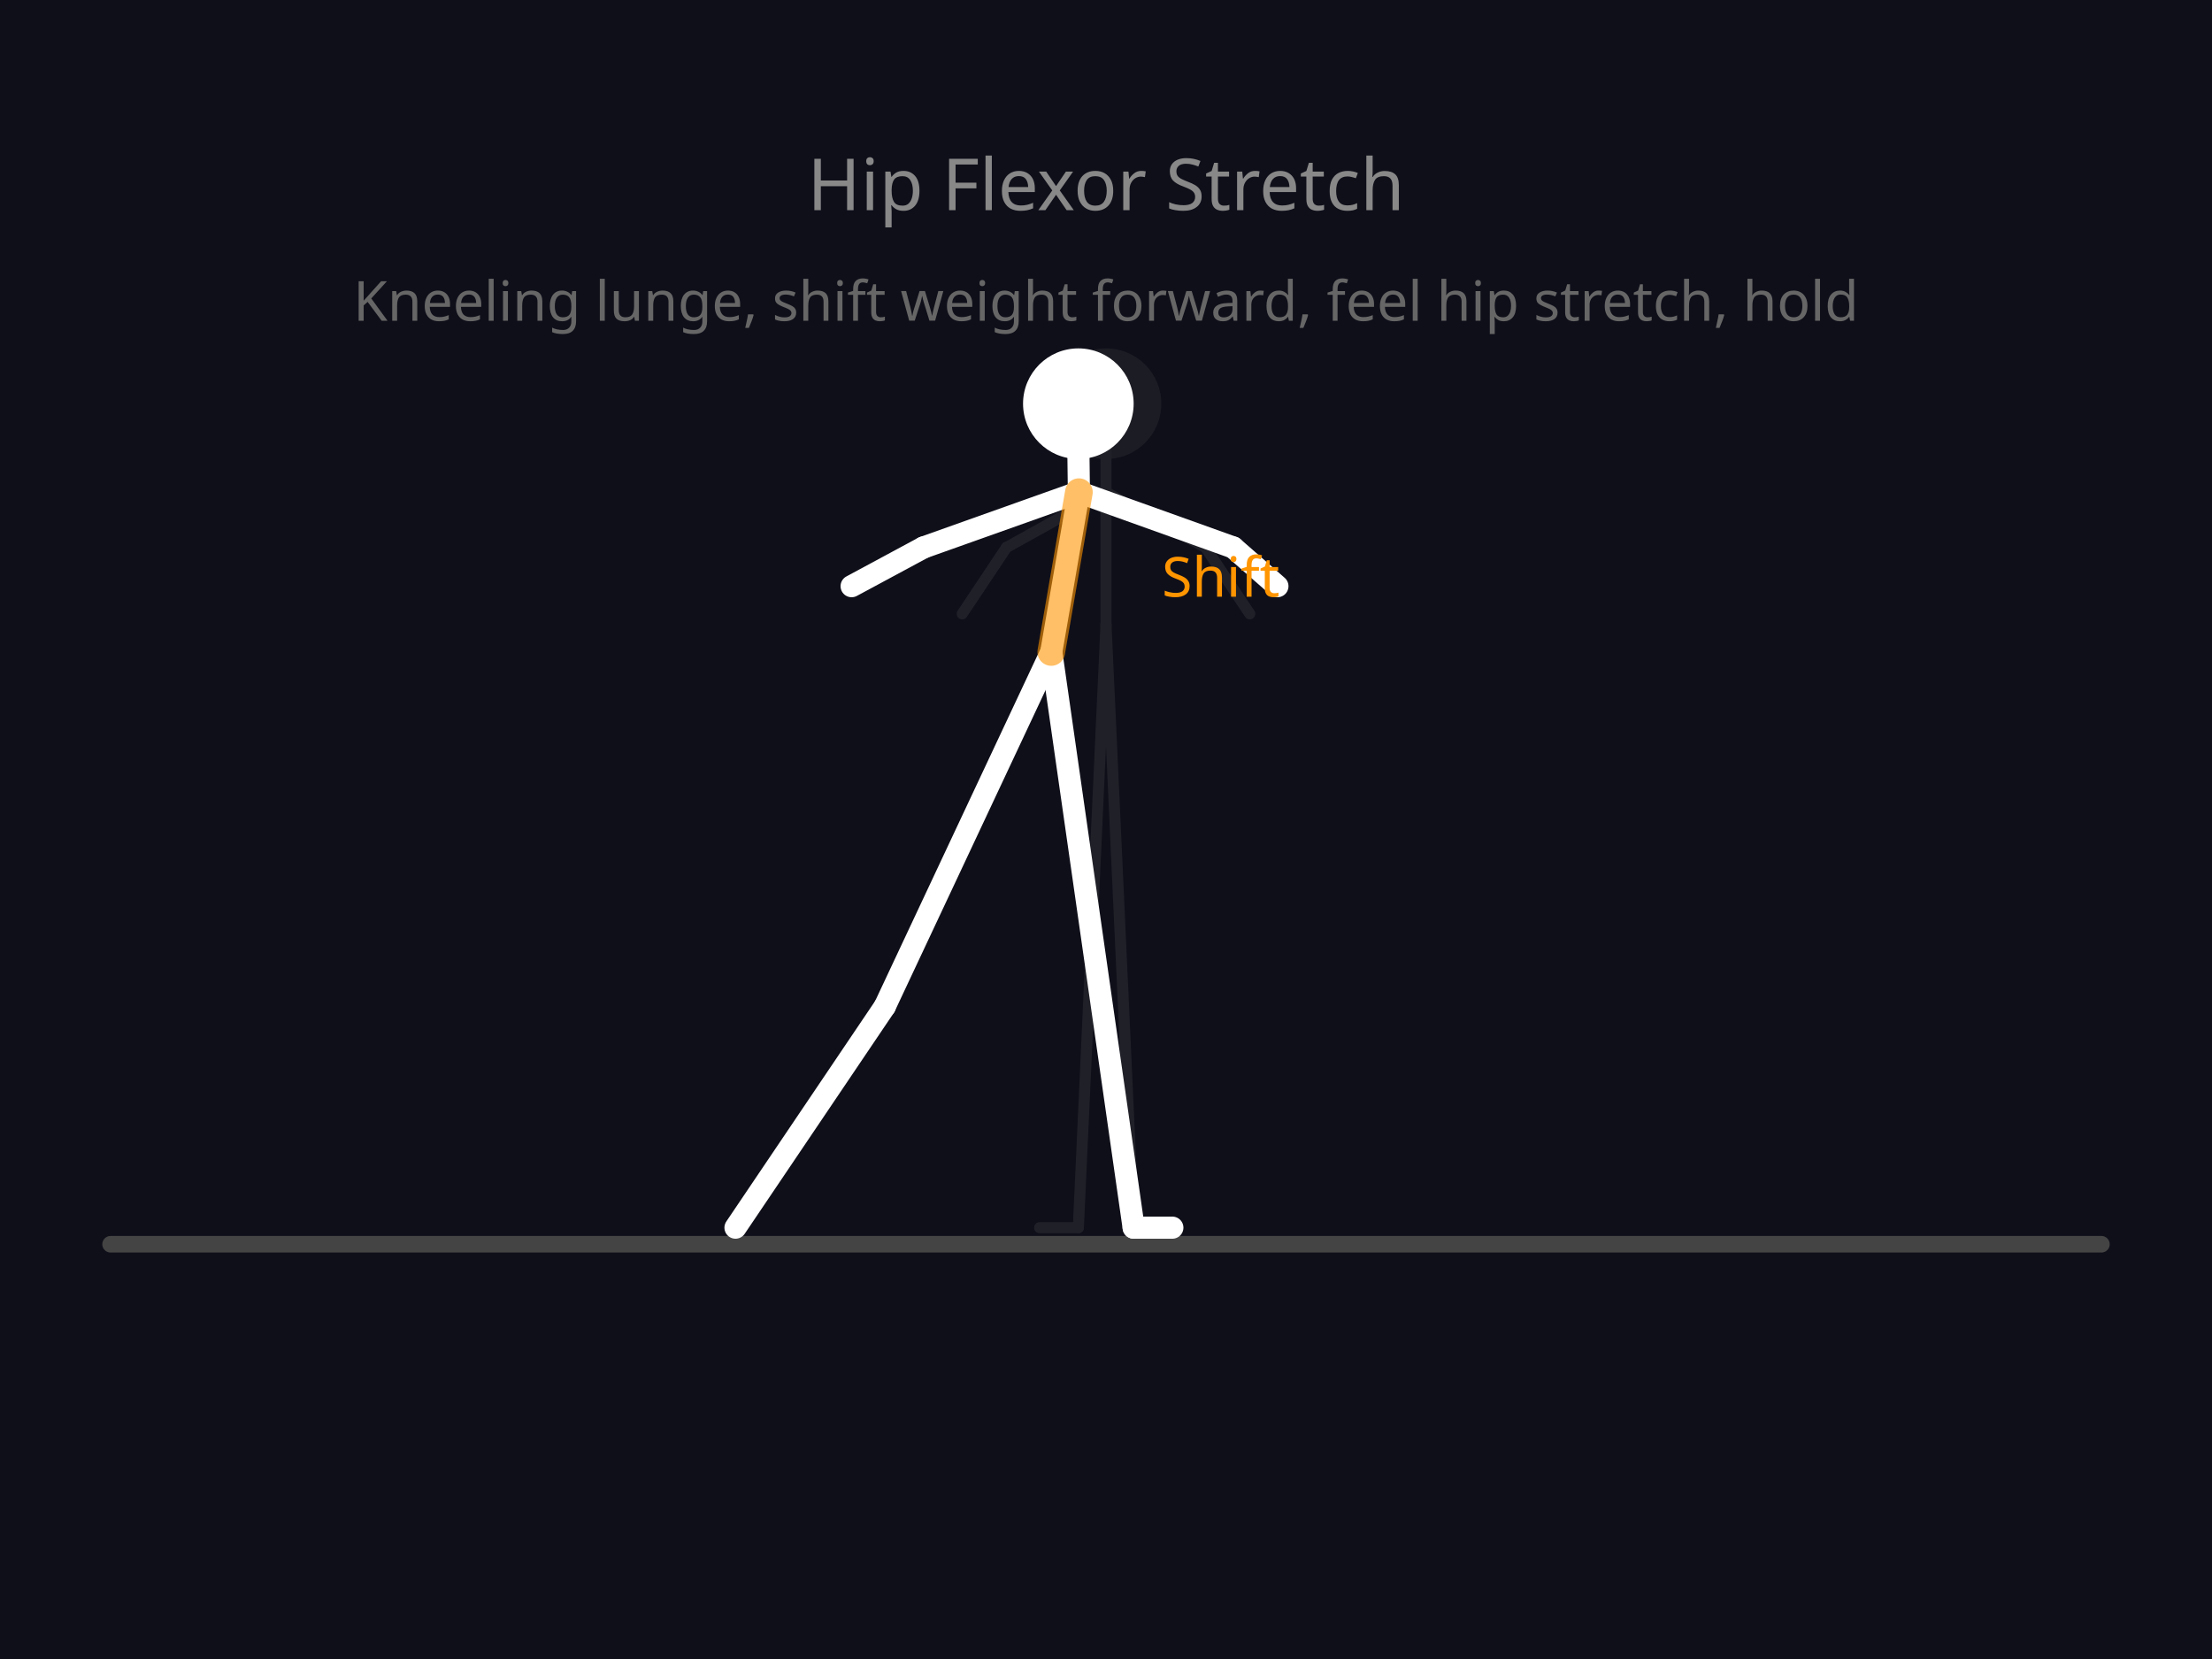
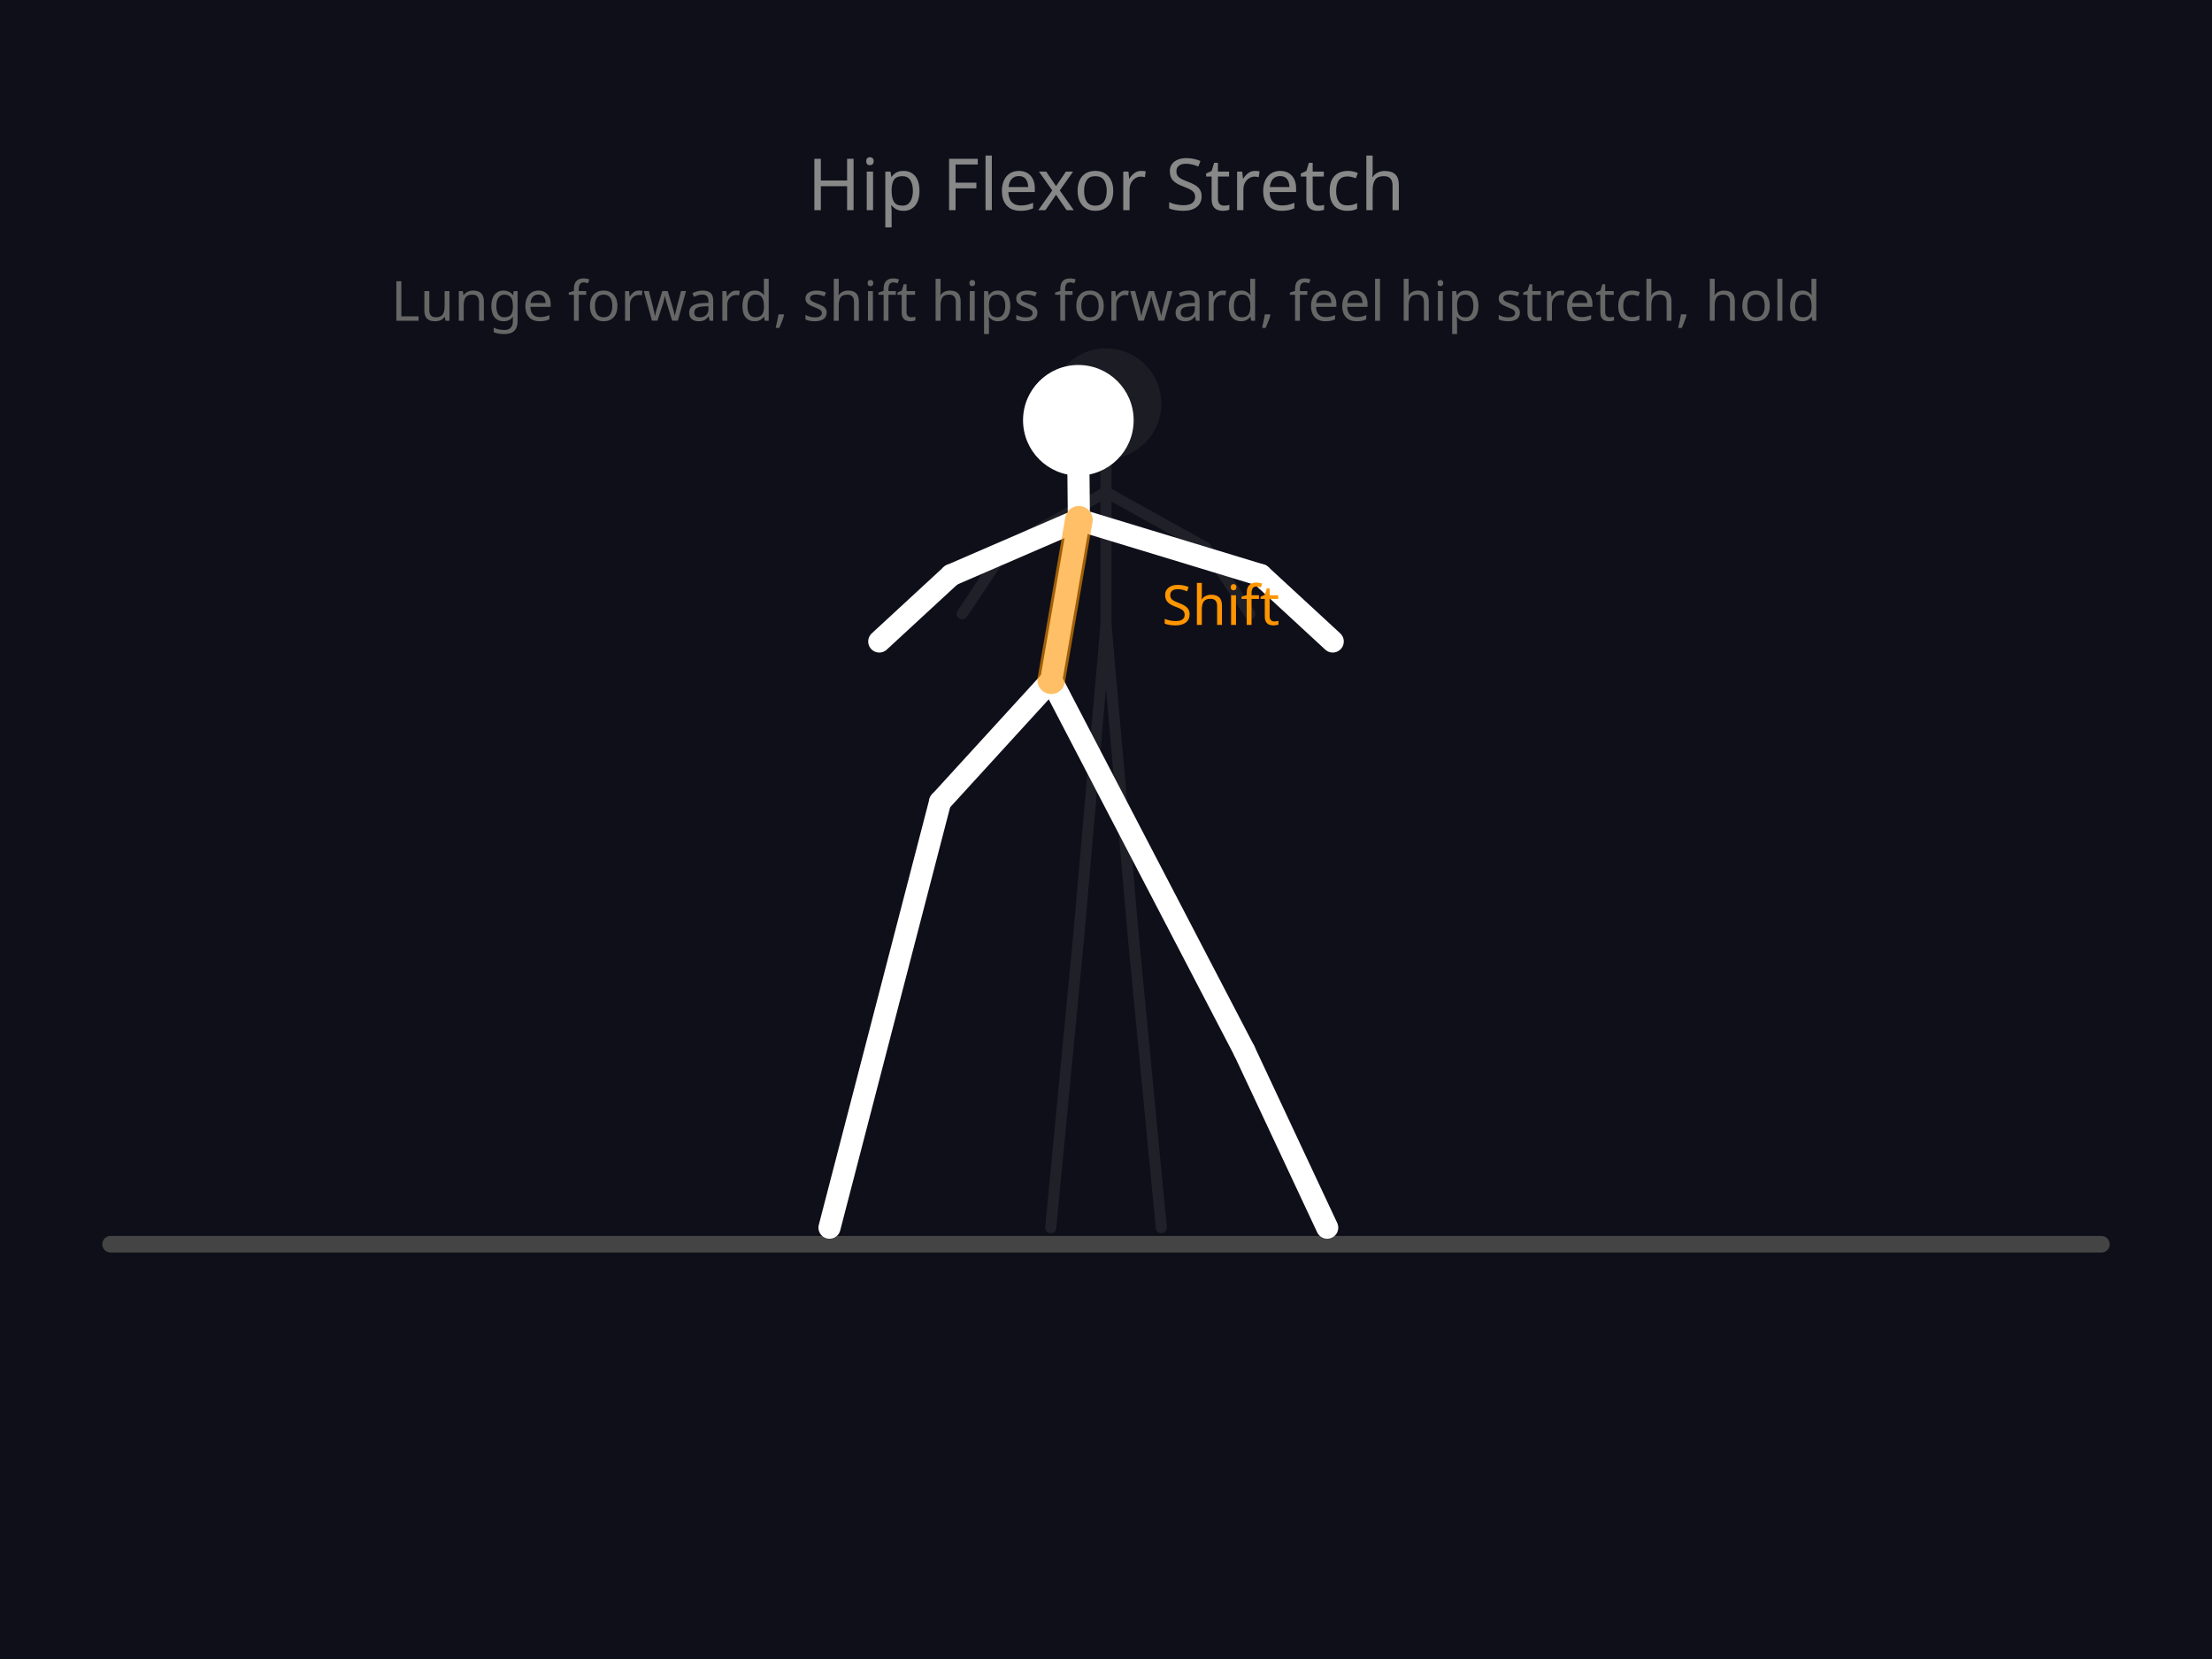
<svg xmlns="http://www.w3.org/2000/svg" viewBox="0 0 400 300">
  <rect width="400" height="300" fill="#0f0f1a" />
  <line x1="20" y1="225" x2="380" y2="225" stroke="#444" stroke-width="3" stroke-linecap="round" />
  <text x="200" y="38" fill="#888" font-size="13" font-family="sans-serif" text-anchor="middle">Hip Flexor Stretch</text>
-   <text x="200" y="58" fill="#666" font-size="10" font-family="sans-serif" text-anchor="middle">Kneeling lunge, shift weight forward, feel hip stretch, hold</text>
+   <text x="200" y="58" fill="#666" font-size="10" font-family="sans-serif" text-anchor="middle">Lunge forward, shift hips forward, feel hip stretch, hold</text>
  <g stroke="#555" stroke-width="2" fill="none" stroke-linecap="round" stroke-linejoin="round" opacity="0.25">
    <circle cx="200" cy="73" r="10" fill="#444" stroke="none" />
    <line x1="200" y1="73" x2="200" y2="81" />
    <line x1="200" y1="81" x2="200" y2="89" />
    <line x1="200" y1="89" x2="200" y2="113" />
    <line x1="200" y1="89" x2="182" y2="99" />
    <line x1="182" y1="99" x2="174" y2="111" />
    <line x1="200" y1="89" x2="218" y2="99" />
    <line x1="218" y1="99" x2="226" y2="111" />
-     <line x1="200" y1="113" x2="195" y2="222" />
-     <line x1="195" y1="222" x2="188" y2="222" />
-     <line x1="200" y1="113" x2="205" y2="222" />
-     <line x1="205" y1="222" x2="212" y2="222" />
+     <line x1="200" y1="113" x2="195" y2="170" />
+     <line x1="195" y1="170" x2="190" y2="222" />
+     <line x1="200" y1="113" x2="205" y2="170" />
+     <line x1="205" y1="170" x2="210" y2="222" />
  </g>
  <g stroke="#FFF" stroke-width="4" fill="none" stroke-linecap="round" stroke-linejoin="round">
-     <circle cx="195" cy="73" r="10" fill="#FFF" stroke="none" />
-     <line x1="195" y1="73" x2="195" y2="81" />
-     <line x1="195" y1="81" x2="195.1" y2="89" />
-     <line x1="195.1" y1="89" x2="190.1" y2="117.9" />
-     <line x1="195.1" y1="89" x2="167" y2="99" />
-     <line x1="167" y1="99" x2="154" y2="106" />
-     <line x1="195.1" y1="89" x2="223" y2="99" />
-     <line x1="223" y1="99" x2="231" y2="106" />
-     <line x1="190.1" y1="117.9" x2="160" y2="182" />
-     <line x1="160" y1="182" x2="133" y2="222" />
-     <line x1="190.1" y1="117.9" x2="205" y2="222" />
-     <line x1="205" y1="222" x2="212" y2="222" />
-     <line x1="190.1" y1="117.9" x2="195.1" y2="89" stroke="#FF9500" stroke-width="5" opacity="0.6" />
+     <circle cx="195" cy="76" r="10" fill="#FFF" stroke="none" />
+     <line x1="195" y1="76" x2="195" y2="84" />
+     <line x1="195" y1="84" x2="195.1" y2="94" />
+     <line x1="195.1" y1="94" x2="190.1" y2="123" />
+     <line x1="195.1" y1="94" x2="172" y2="104" />
+     <line x1="172" y1="104" x2="159" y2="116" />
+     <line x1="195.1" y1="94" x2="228" y2="104" />
+     <line x1="228" y1="104" x2="241" y2="116" />
+     <line x1="190.1" y1="123" x2="170" y2="145" />
+     <line x1="170" y1="145" x2="150" y2="222" />
+     <line x1="190.1" y1="123" x2="225" y2="190" />
+     <line x1="225" y1="190" x2="240" y2="222" />
+     <line x1="190.1" y1="123" x2="195.1" y2="94" stroke="#FF9500" stroke-width="5" opacity="0.6" />
  </g>
-   <text x="210.1" y="107.9" fill="#FF9500" font-size="10" font-family="sans-serif">Shift</text>
+   <text x="210.1" y="113" fill="#FF9500" font-size="10" font-family="sans-serif">Shift</text>
</svg>
